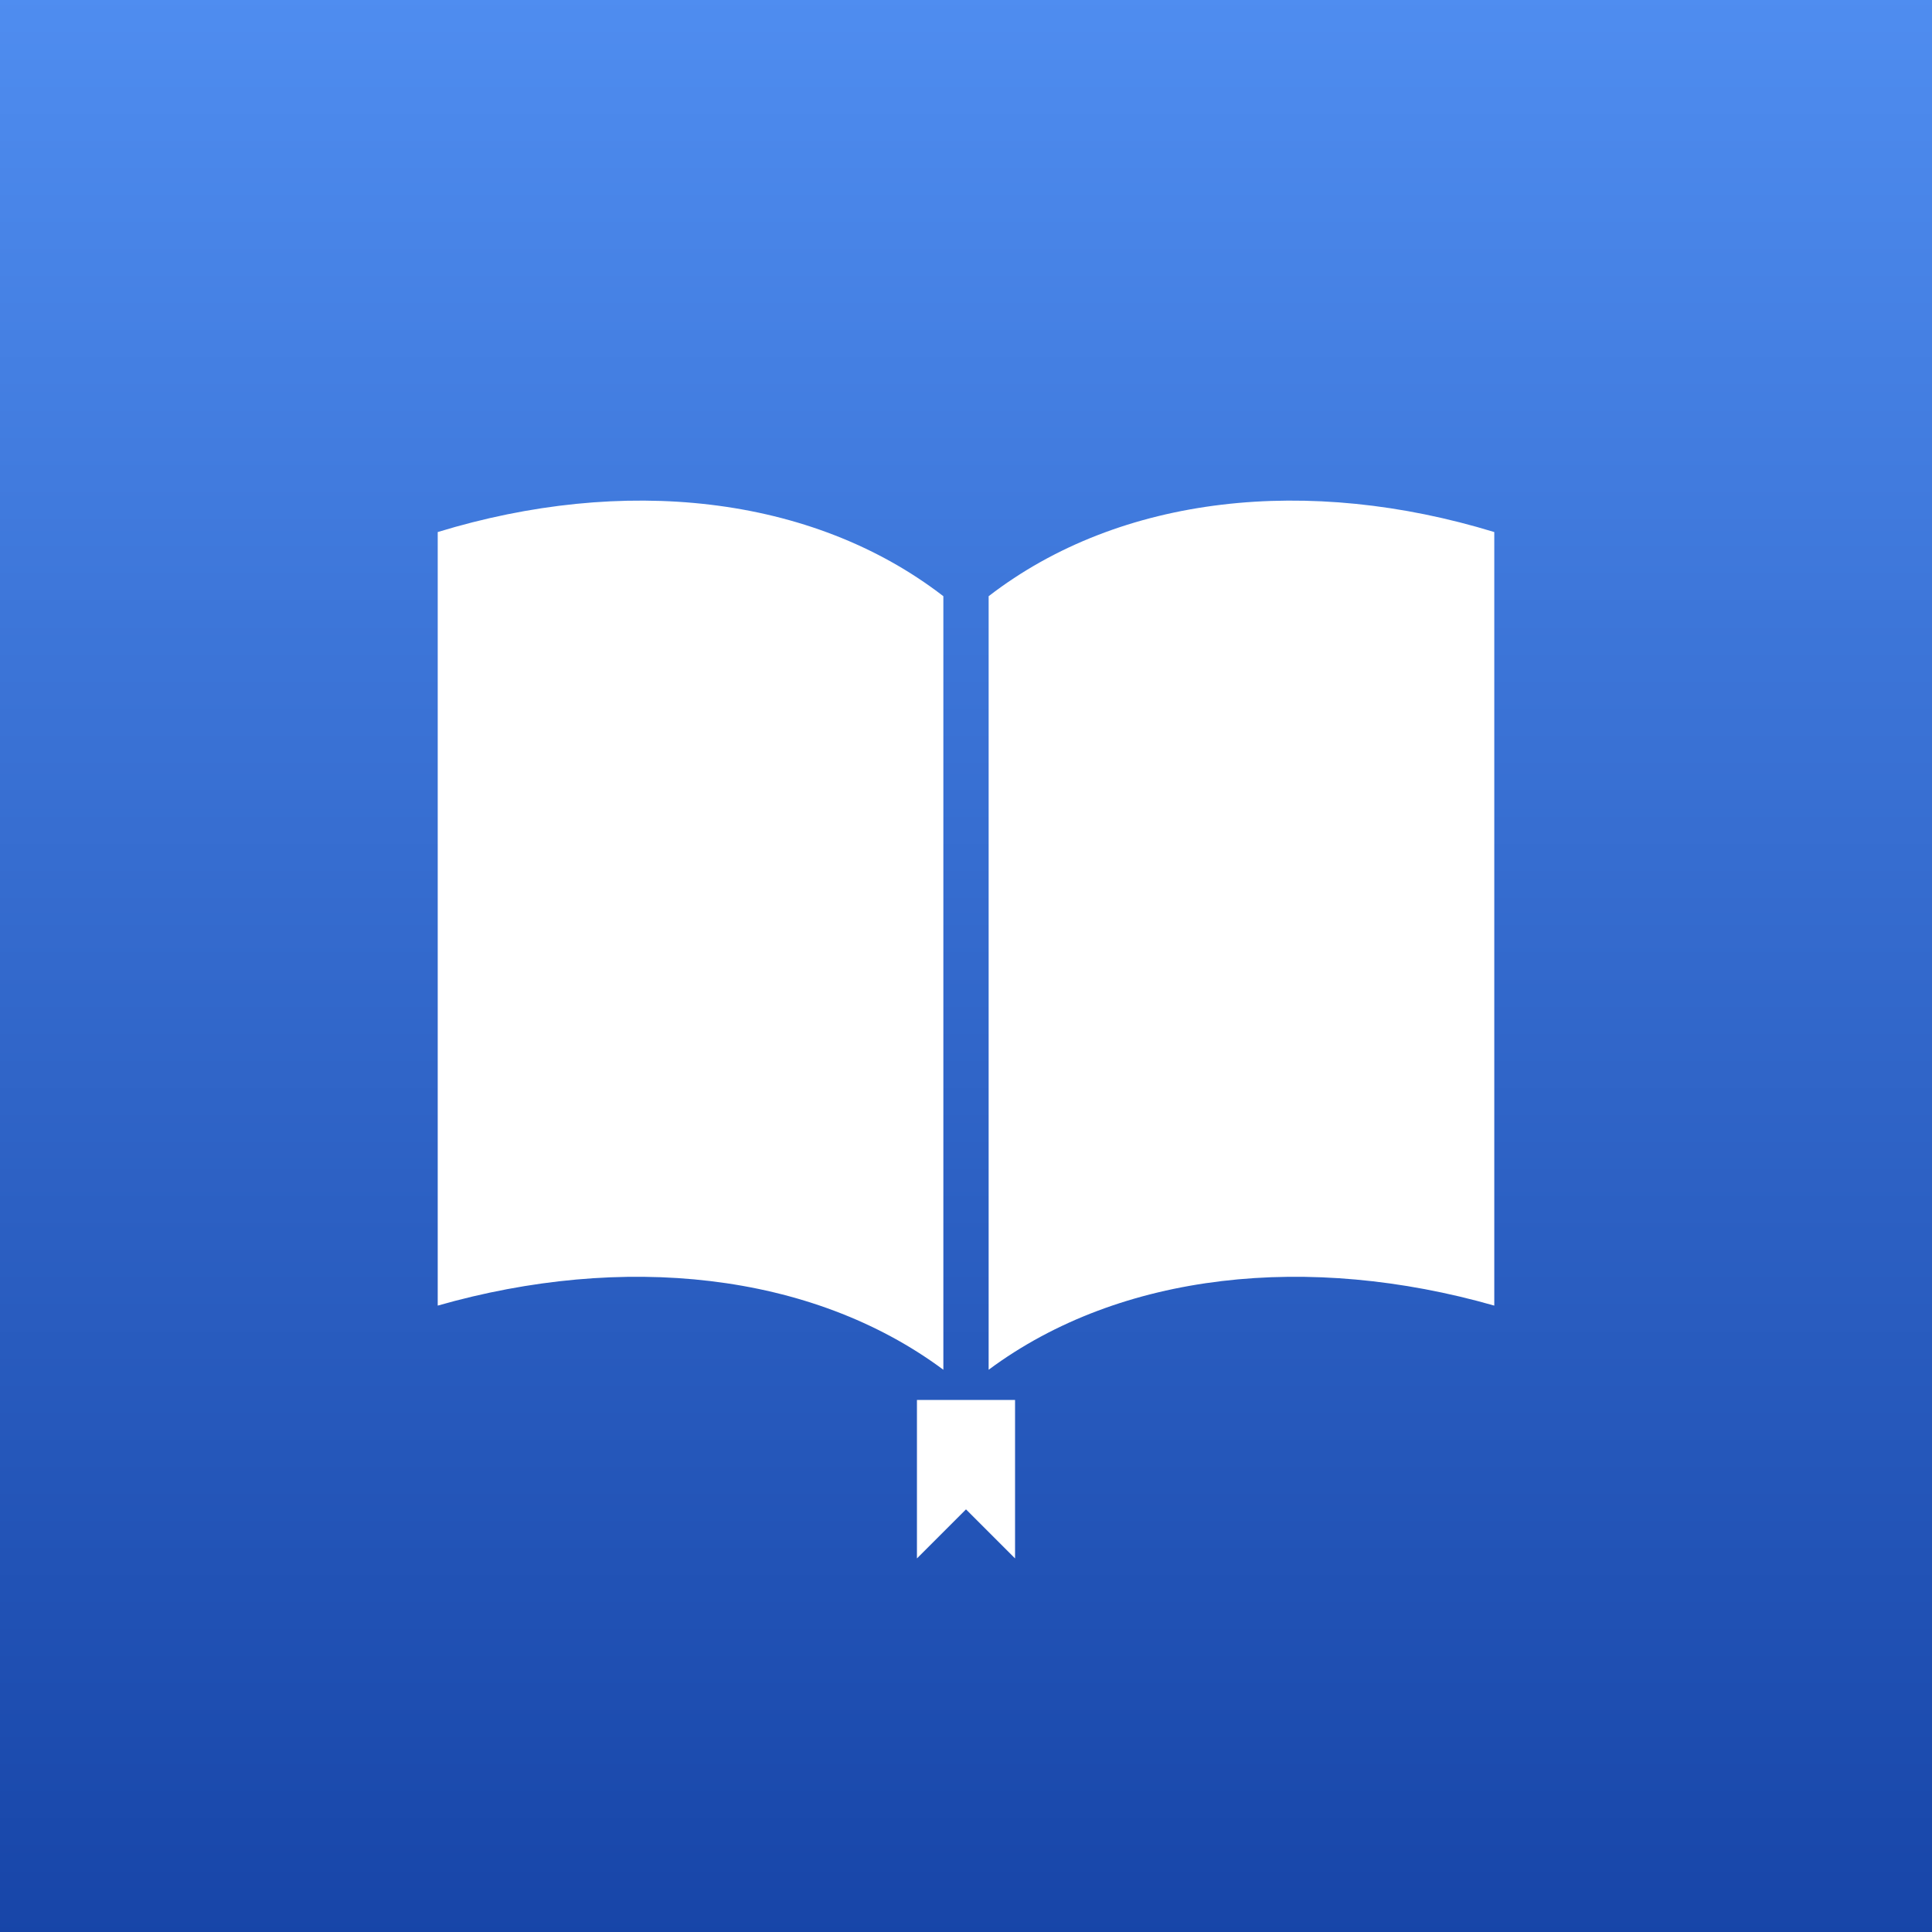
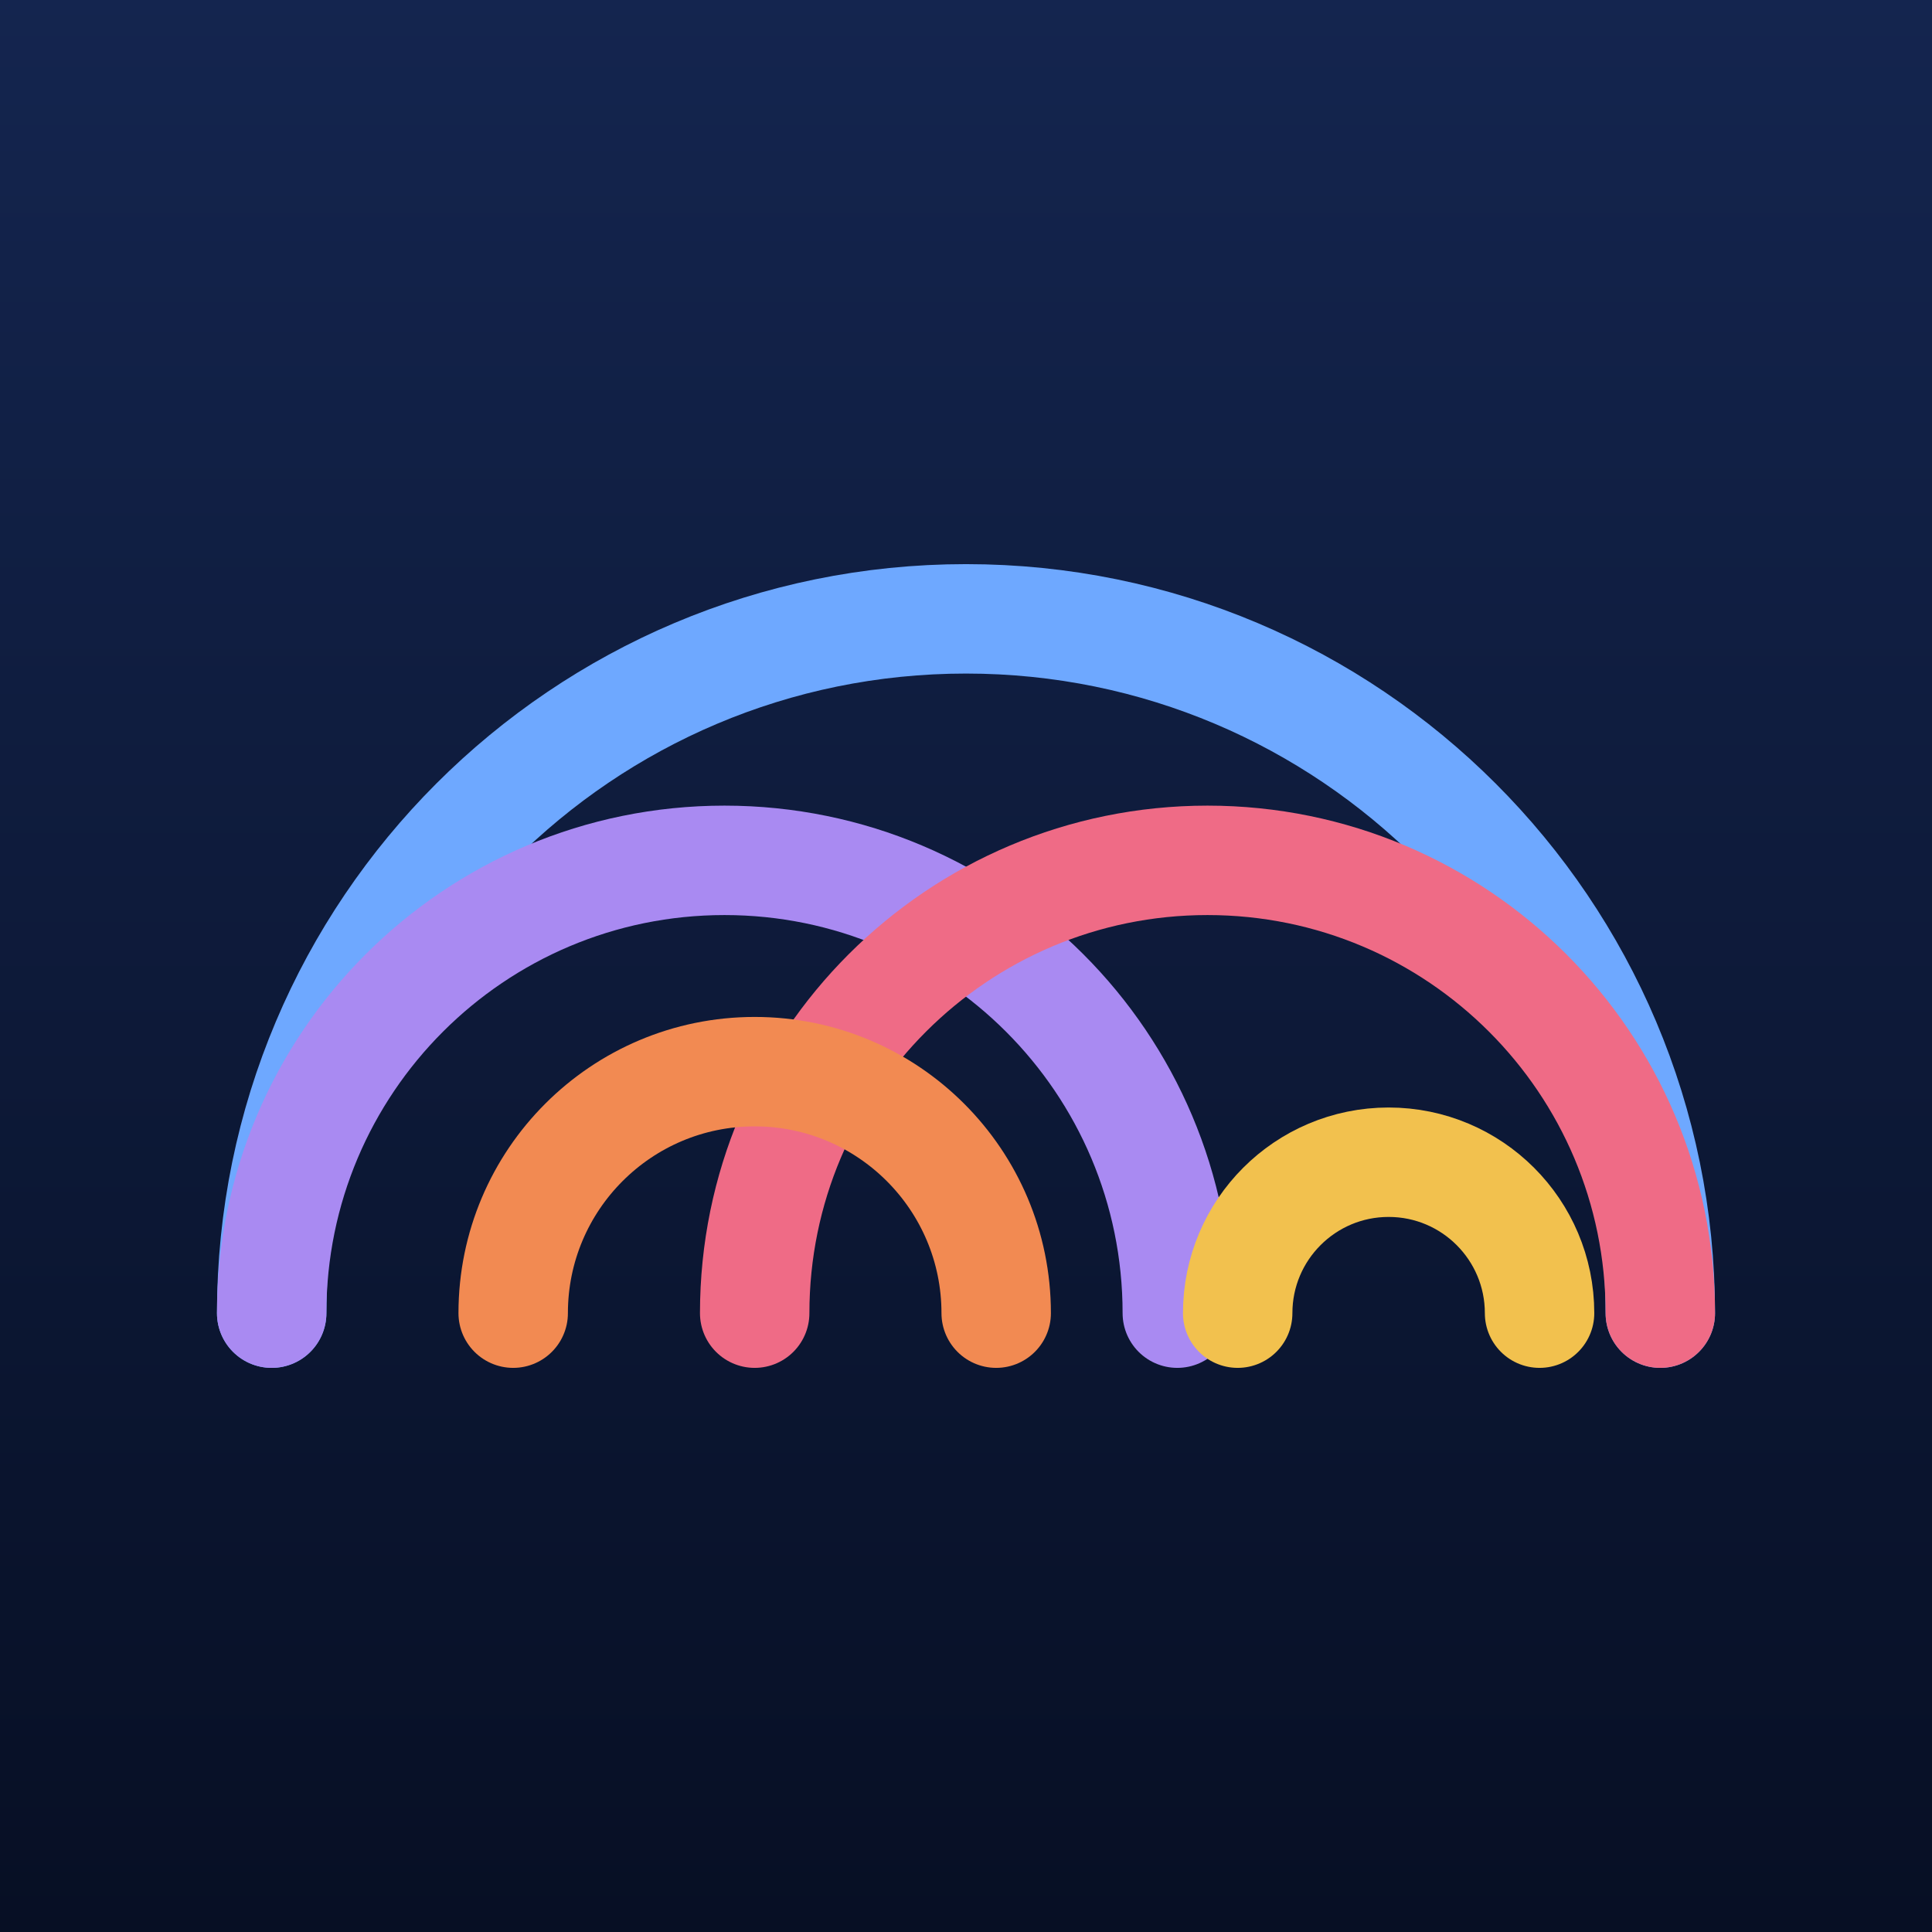
<svg xmlns="http://www.w3.org/2000/svg" width="1024" height="1024" viewBox="0 0 1024 1024">
  <defs>
    <linearGradient id="g" x1="0" y1="0" x2="0" y2="1">
-       <stop offset="0" stop-color="#4f8df0" />
-       <stop offset="1" stop-color="#1745a8" />
+       <stop offset="0" stop-color="#14254f" />
+       <stop offset="1" stop-color="#070f24" />
    </linearGradient>
  </defs>
  <rect width="1024" height="1024" rx="0" fill="url(#g)" />
-   <path d="M500 316 C430 262 330 252 232 282 L232 692 C330 664 430 674 500 726 Z" fill="#fff" />
-   <path d="M524 316 C594 262 694 252 792 282 L792 692 C694 664 594 674 524 726 Z" fill="#fff" />
-   <path d="M486 742 L538 742 L538 826 L512 800 L486 826 Z" fill="#fff" />
+   <path d="M144 696 A368 368 0 0 1 880 696" fill="none" stroke="#6ea8ff" stroke-width="58" stroke-linecap="round" />
+   <path d="M144 696 A240 240 0 0 1 624 696" fill="none" stroke="#a98af2" stroke-width="58" stroke-linecap="round" />
+   <path d="M400 696 A240 240 0 0 1 880 696" fill="none" stroke="#ef6b86" stroke-width="58" stroke-linecap="round" />
+   <path d="M272 696 A128 128 0 0 1 528 696" fill="none" stroke="#f28a52" stroke-width="58" stroke-linecap="round" />
+   <path d="M656 696 A80 80 0 0 1 816 696" fill="none" stroke="#f2c14e" stroke-width="58" stroke-linecap="round" />
</svg>
